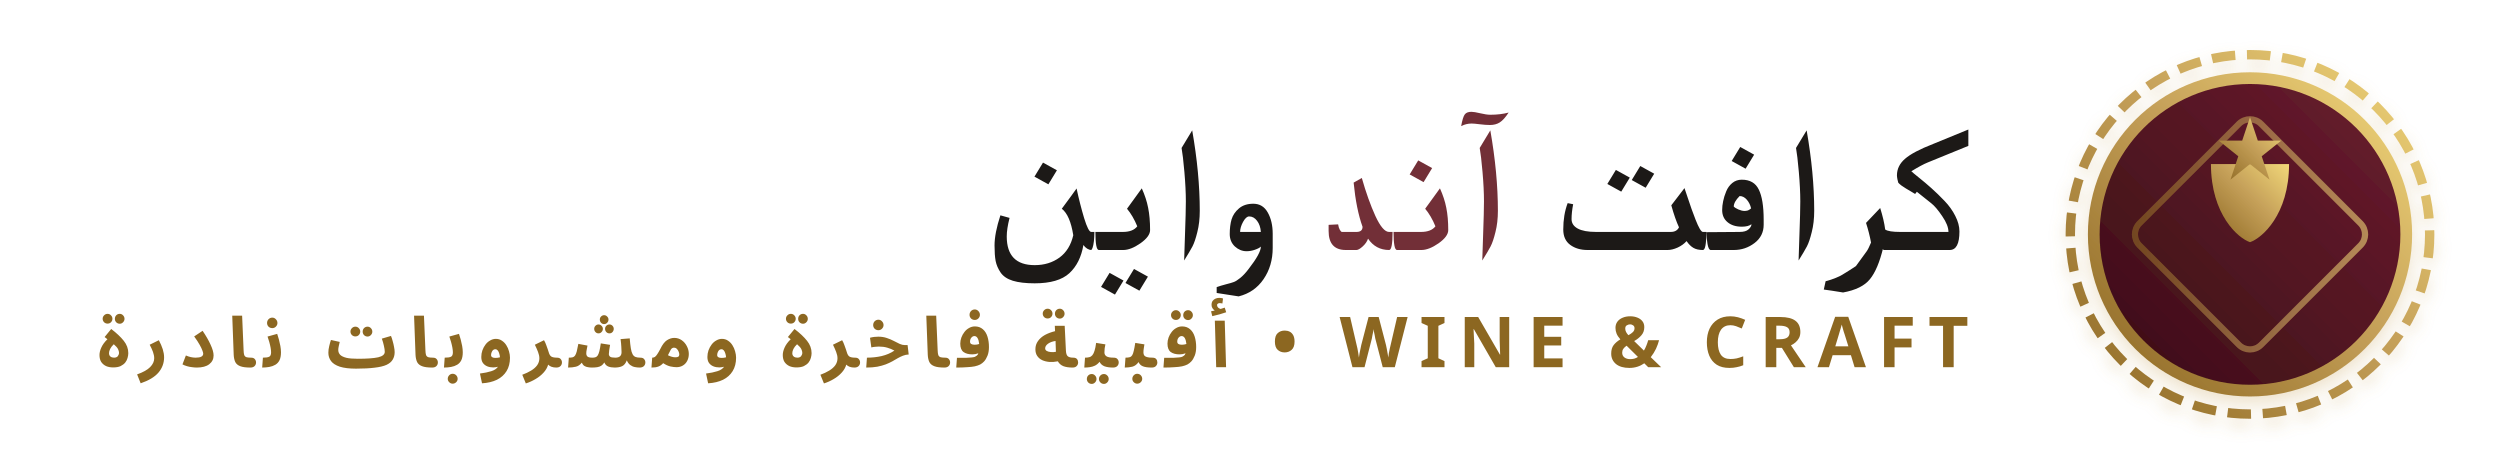
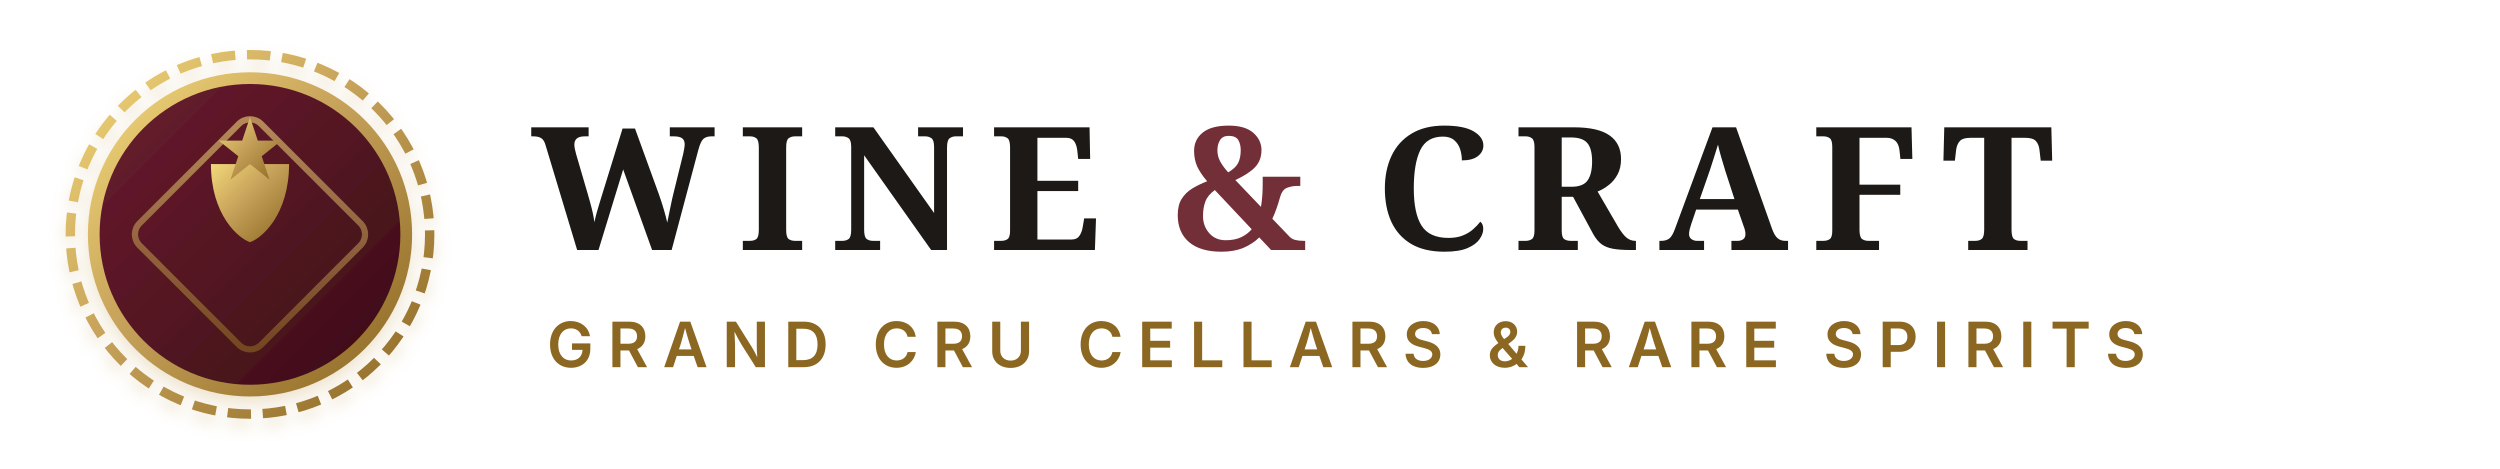
- <svg xmlns="http://www.w3.org/2000/svg" viewBox="0 0 320 60" width="320" height="60" dir="rtl">
+ <svg xmlns="http://www.w3.org/2000/svg" viewBox="0 0 320 60" width="320" height="60">
  <defs>
-     <linearGradient id="goldGradRtl" x1="100%" y1="0%" x2="0%" y2="100%">
+     <linearGradient id="goldGradLtr" x1="0%" y1="0%" x2="100%" y2="100%">
      <stop offset="0%" stop-color="#F2D879" />
      <stop offset="45%" stop-color="#C5A059" />
      <stop offset="100%" stop-color="#8C6721" />
    </linearGradient>
-     <linearGradient id="wineGradRtl" x1="100%" y1="0%" x2="0%" y2="100%">
+     <linearGradient id="wineGradLtr" x1="0%" y1="0%" x2="100%" y2="100%">
      <stop offset="0%" stop-color="#6B1D2F" />
      <stop offset="100%" stop-color="#3A0D15" />
    </linearGradient>
-     <filter id="subtleGlowRtl" x="-20%" y="-20%" width="140%" height="140%">
+     <filter id="subtleGlowLtr" x="-20%" y="-20%" width="140%" height="140%">
      <feDropShadow dx="0" dy="1" stdDeviation="1" flood-color="#C5A059" flood-opacity="0.3" />
    </filter>
  </defs>
-   <g transform="translate(264, 6)" filter="url(#subtleGlowRtl)">
-     <circle cx="24" cy="24" r="23" fill="none" stroke="url(#goldGradRtl)" stroke-width="1.2" stroke-dasharray="3 1.5" />
-     <circle cx="24" cy="24" r="20" fill="url(#wineGradRtl)" stroke="url(#goldGradRtl)" stroke-width="1.5" />
-     <rect x="13" y="13" width="22" height="22" rx="2" fill="none" stroke="url(#goldGradRtl)" stroke-width="0.8" transform="rotate(45 24 24)" opacity="0.6" />
-     <path d="M19 15 H29 C29 21.5 25.5 24.5 24 25 C22.5 24.5 19 21.5 19 15 Z" fill="url(#goldGradRtl)" />
-     <line x1="24" y1="25" x2="24" y2="33" stroke="url(#goldGradRtl)" stroke-width="1.6" stroke-linecap="round" />
-     <line x1="18.5" y1="33" x2="29.5" y2="33" stroke="url(#goldGradRtl)" stroke-width="1.6" stroke-linecap="round" />
-     <polygon points="24,9 25,12 28,12 25.5,14 26.5,17 24,15 21.5,17 22.5,14 20,12 23,12" fill="url(#goldGradRtl)" />
+   <g transform="translate(8, 6)" filter="url(#subtleGlowLtr)">
+     <circle cx="24" cy="24" r="23" fill="none" stroke="url(#goldGradLtr)" stroke-width="1.2" stroke-dasharray="3 1.5" />
+     <circle cx="24" cy="24" r="20" fill="url(#wineGradLtr)" stroke="url(#goldGradLtr)" stroke-width="1.5" />
+     <rect x="13" y="13" width="22" height="22" rx="2" fill="none" stroke="url(#goldGradLtr)" stroke-width="0.8" transform="rotate(45 24 24)" opacity="0.6" />
+     <path d="M19 15 H29 C29 21.5 25.5 24.5 24 25 C22.5 24.5 19 21.5 19 15 Z" fill="url(#goldGradLtr)" />
+     <line x1="24" y1="25" x2="24" y2="33" stroke="url(#goldGradLtr)" stroke-width="1.6" stroke-linecap="round" />
+     <line x1="18.5" y1="33" x2="29.5" y2="33" stroke="url(#goldGradLtr)" stroke-width="1.6" stroke-linecap="round" />
+     <polygon points="24,9 25,12 28,12 25.5,14 26.5,17 24,15 21.5,17 22.5,14 20,12 23,12" fill="url(#goldGradLtr)" />
  </g>
-   <text x="252" y="32" text-anchor="end" font-family="'Amiri', 'Traditional Arabic', 'Scheherazade New', 'Cinzel', serif" font-size="22" font-weight="700" letter-spacing="1" fill="#1C1917">
-     واين <tspan fill="#722F37">آند</tspan> كرافت
+   <text x="68" y="32" font-family="'Cinzel', 'Playfair Display', Georgia, serif" font-size="22" font-weight="700" letter-spacing="3" fill="#1C1917">
+     WINE <tspan fill="#722F37">&amp;</tspan> CRAFT
  </text>
-   <text x="252" y="47" text-anchor="end" font-family="'Noto Sans Arabic', 'Plus Jakarta Sans', sans-serif" font-size="9" font-weight="600" letter-spacing="1.5" fill="#8C6721">
-     أقبية فاخرة ومشروبات نادرة • WINE &amp; CRAFT
+   <text x="70" y="47" font-family="'Plus Jakarta Sans', -apple-system, BlinkMacSystemFont, sans-serif" font-size="8" font-weight="600" letter-spacing="1.8" fill="#8C6721">
+     GRAND CRU CELLARS &amp; RARE SPIRITS
  </text>
</svg>
